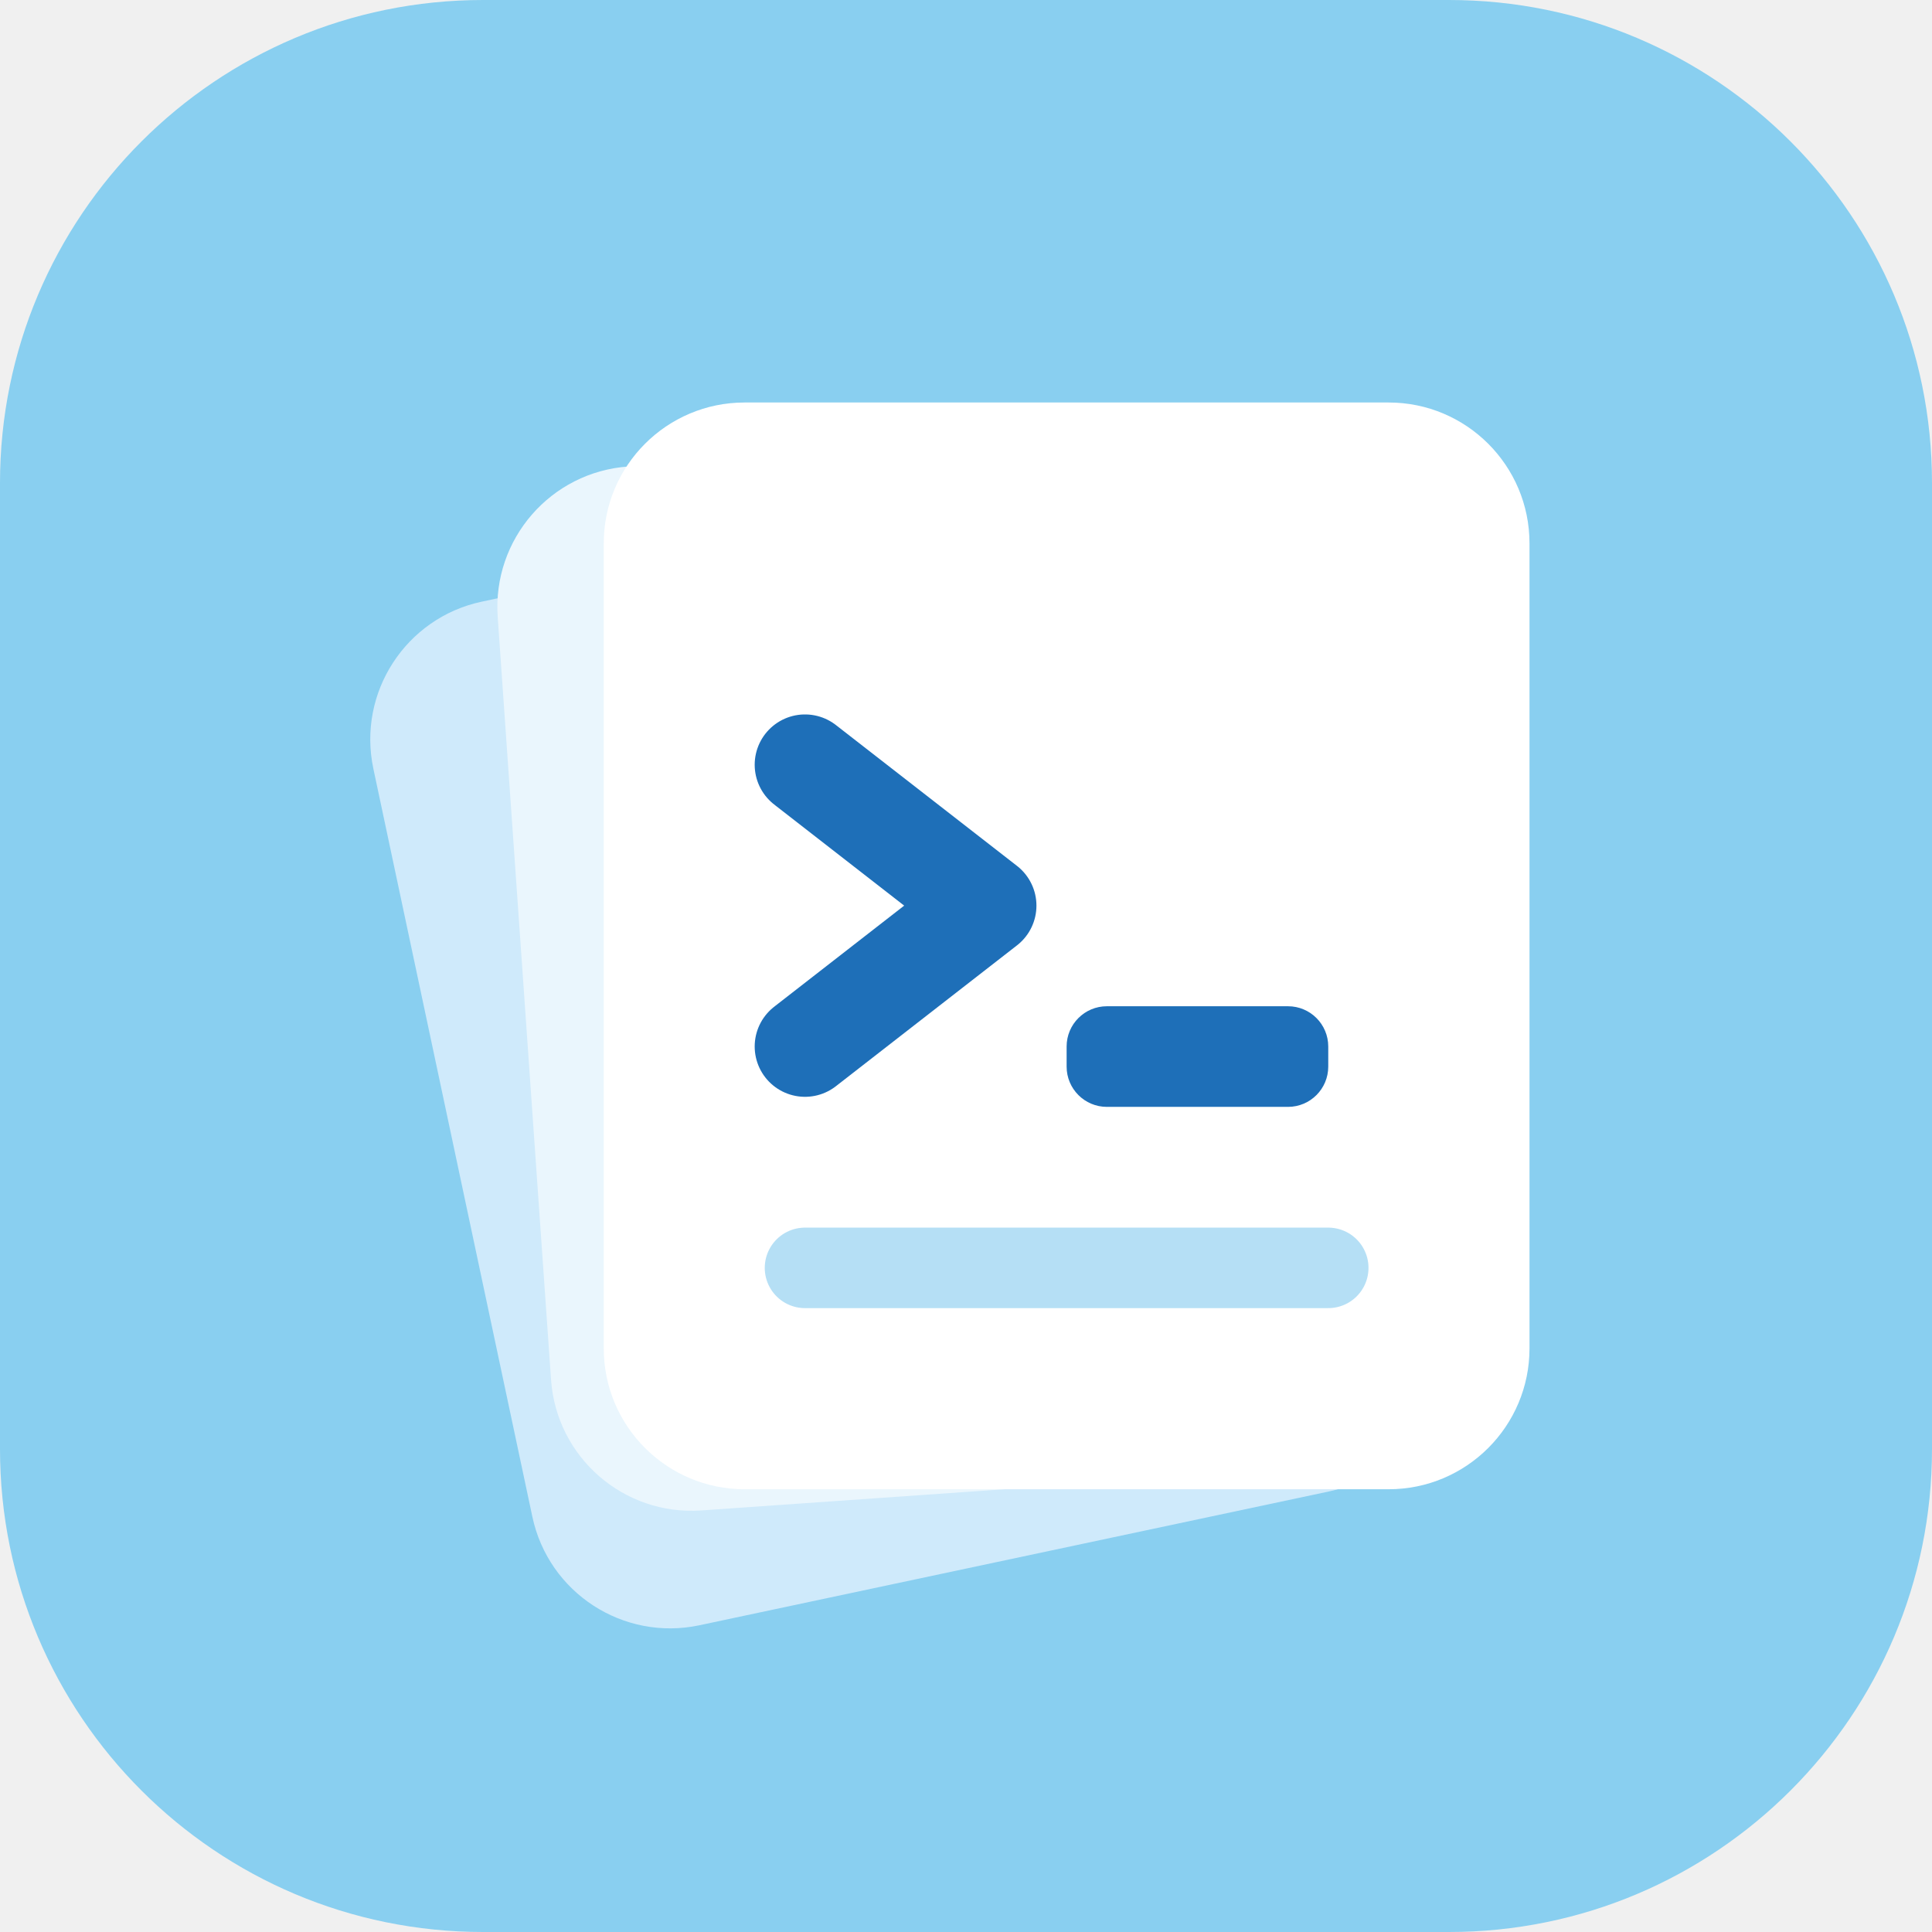
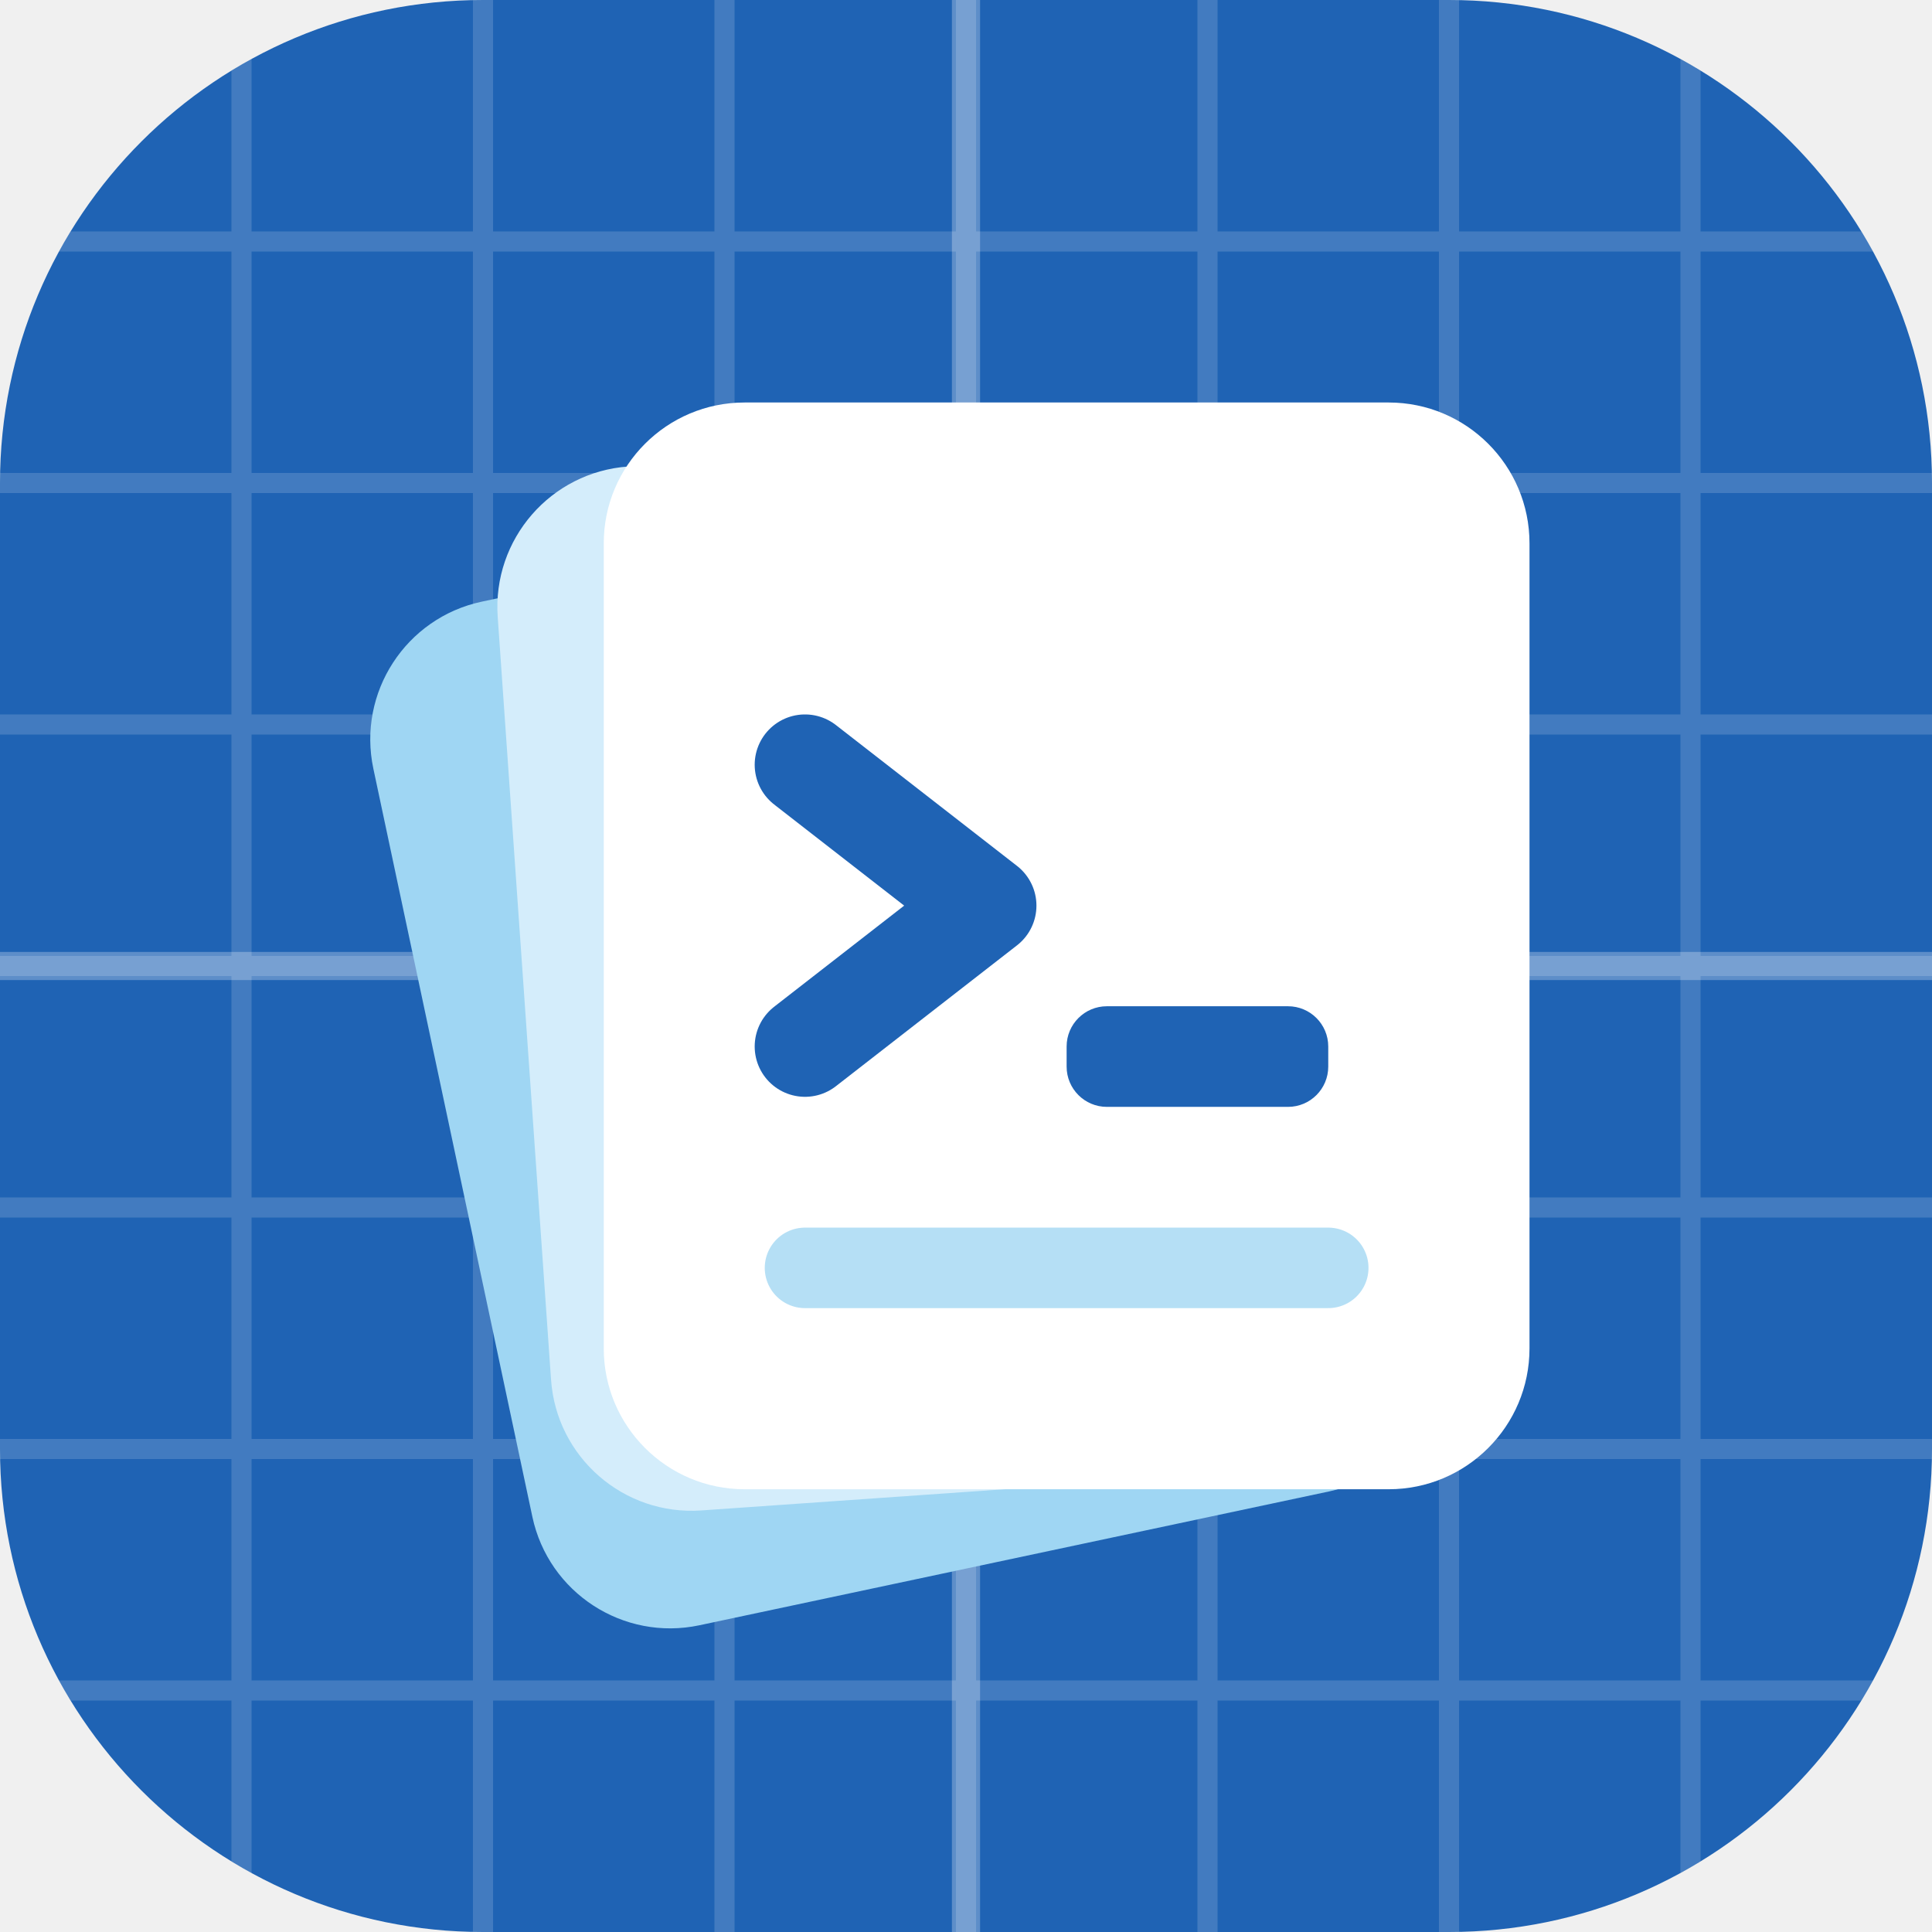
<svg xmlns="http://www.w3.org/2000/svg" width="96" height="96" viewBox="0 0 96 96">
-   <rect width="96" height="96" rx="24" fill="#89cff0" />
-   <rect x="22" y="26" width="46" height="52" rx="7" fill="#cfeafb" transform="rotate(-12 45 52)" />
-   <rect x="26" y="22" width="46" height="52" rx="7" fill="#eaf6fd" transform="rotate(-4 49 48)" />
+   <defs>
+     <clipPath id="r">
+       <rect width="96" height="96" rx="24" />
+     </clipPath>
+   </defs>
+   <g clip-path="url(#r)">
+     <rect width="96" height="96" fill="#1f63b4" />
+     <g stroke="#ffffff" stroke-opacity=".16" stroke-width="1">
+       <path d="M12 0v96M24 0v96M36 0v96M48 0v96M60 0v96M72 0v96M84 0v96M0 12h96M0 24h96M0 36h96M0 48h96M0 60h96M0 72h96M0 84h96" />
+     </g>
+     <g stroke="#ffffff" stroke-opacity=".28" stroke-width="1.4">
+       <path d="M48 0v96M0 48h96" />
+     </g>
+   </g>
+   <rect x="22" y="26" width="46" height="52" rx="7" fill="#9fd6f3" transform="rotate(-12 45 52)" />
+   <rect x="26" y="22" width="46" height="52" rx="7" fill="#d4edfb" transform="rotate(-4 49 48)" />
  <rect x="30" y="20" width="46" height="54" rx="7" fill="#fff" />
-   <path d="M40 38l9 7-9 7" fill="none" stroke="#1e6fb8" stroke-width="5" stroke-linecap="round" stroke-linejoin="round" />
-   <rect x="53" y="50" width="13" height="5" rx="2" fill="#1e6fb8" />
+   <path d="M40 38l9 7-9 7" fill="none" stroke="#1f63b4" stroke-width="5" stroke-linecap="round" stroke-linejoin="round" />
+   <rect x="53" y="50" width="13" height="5" rx="2" fill="#1f63b4" />
  <path d="M40 63h26" stroke="#b5dff5" stroke-width="4" stroke-linecap="round" />
</svg>
